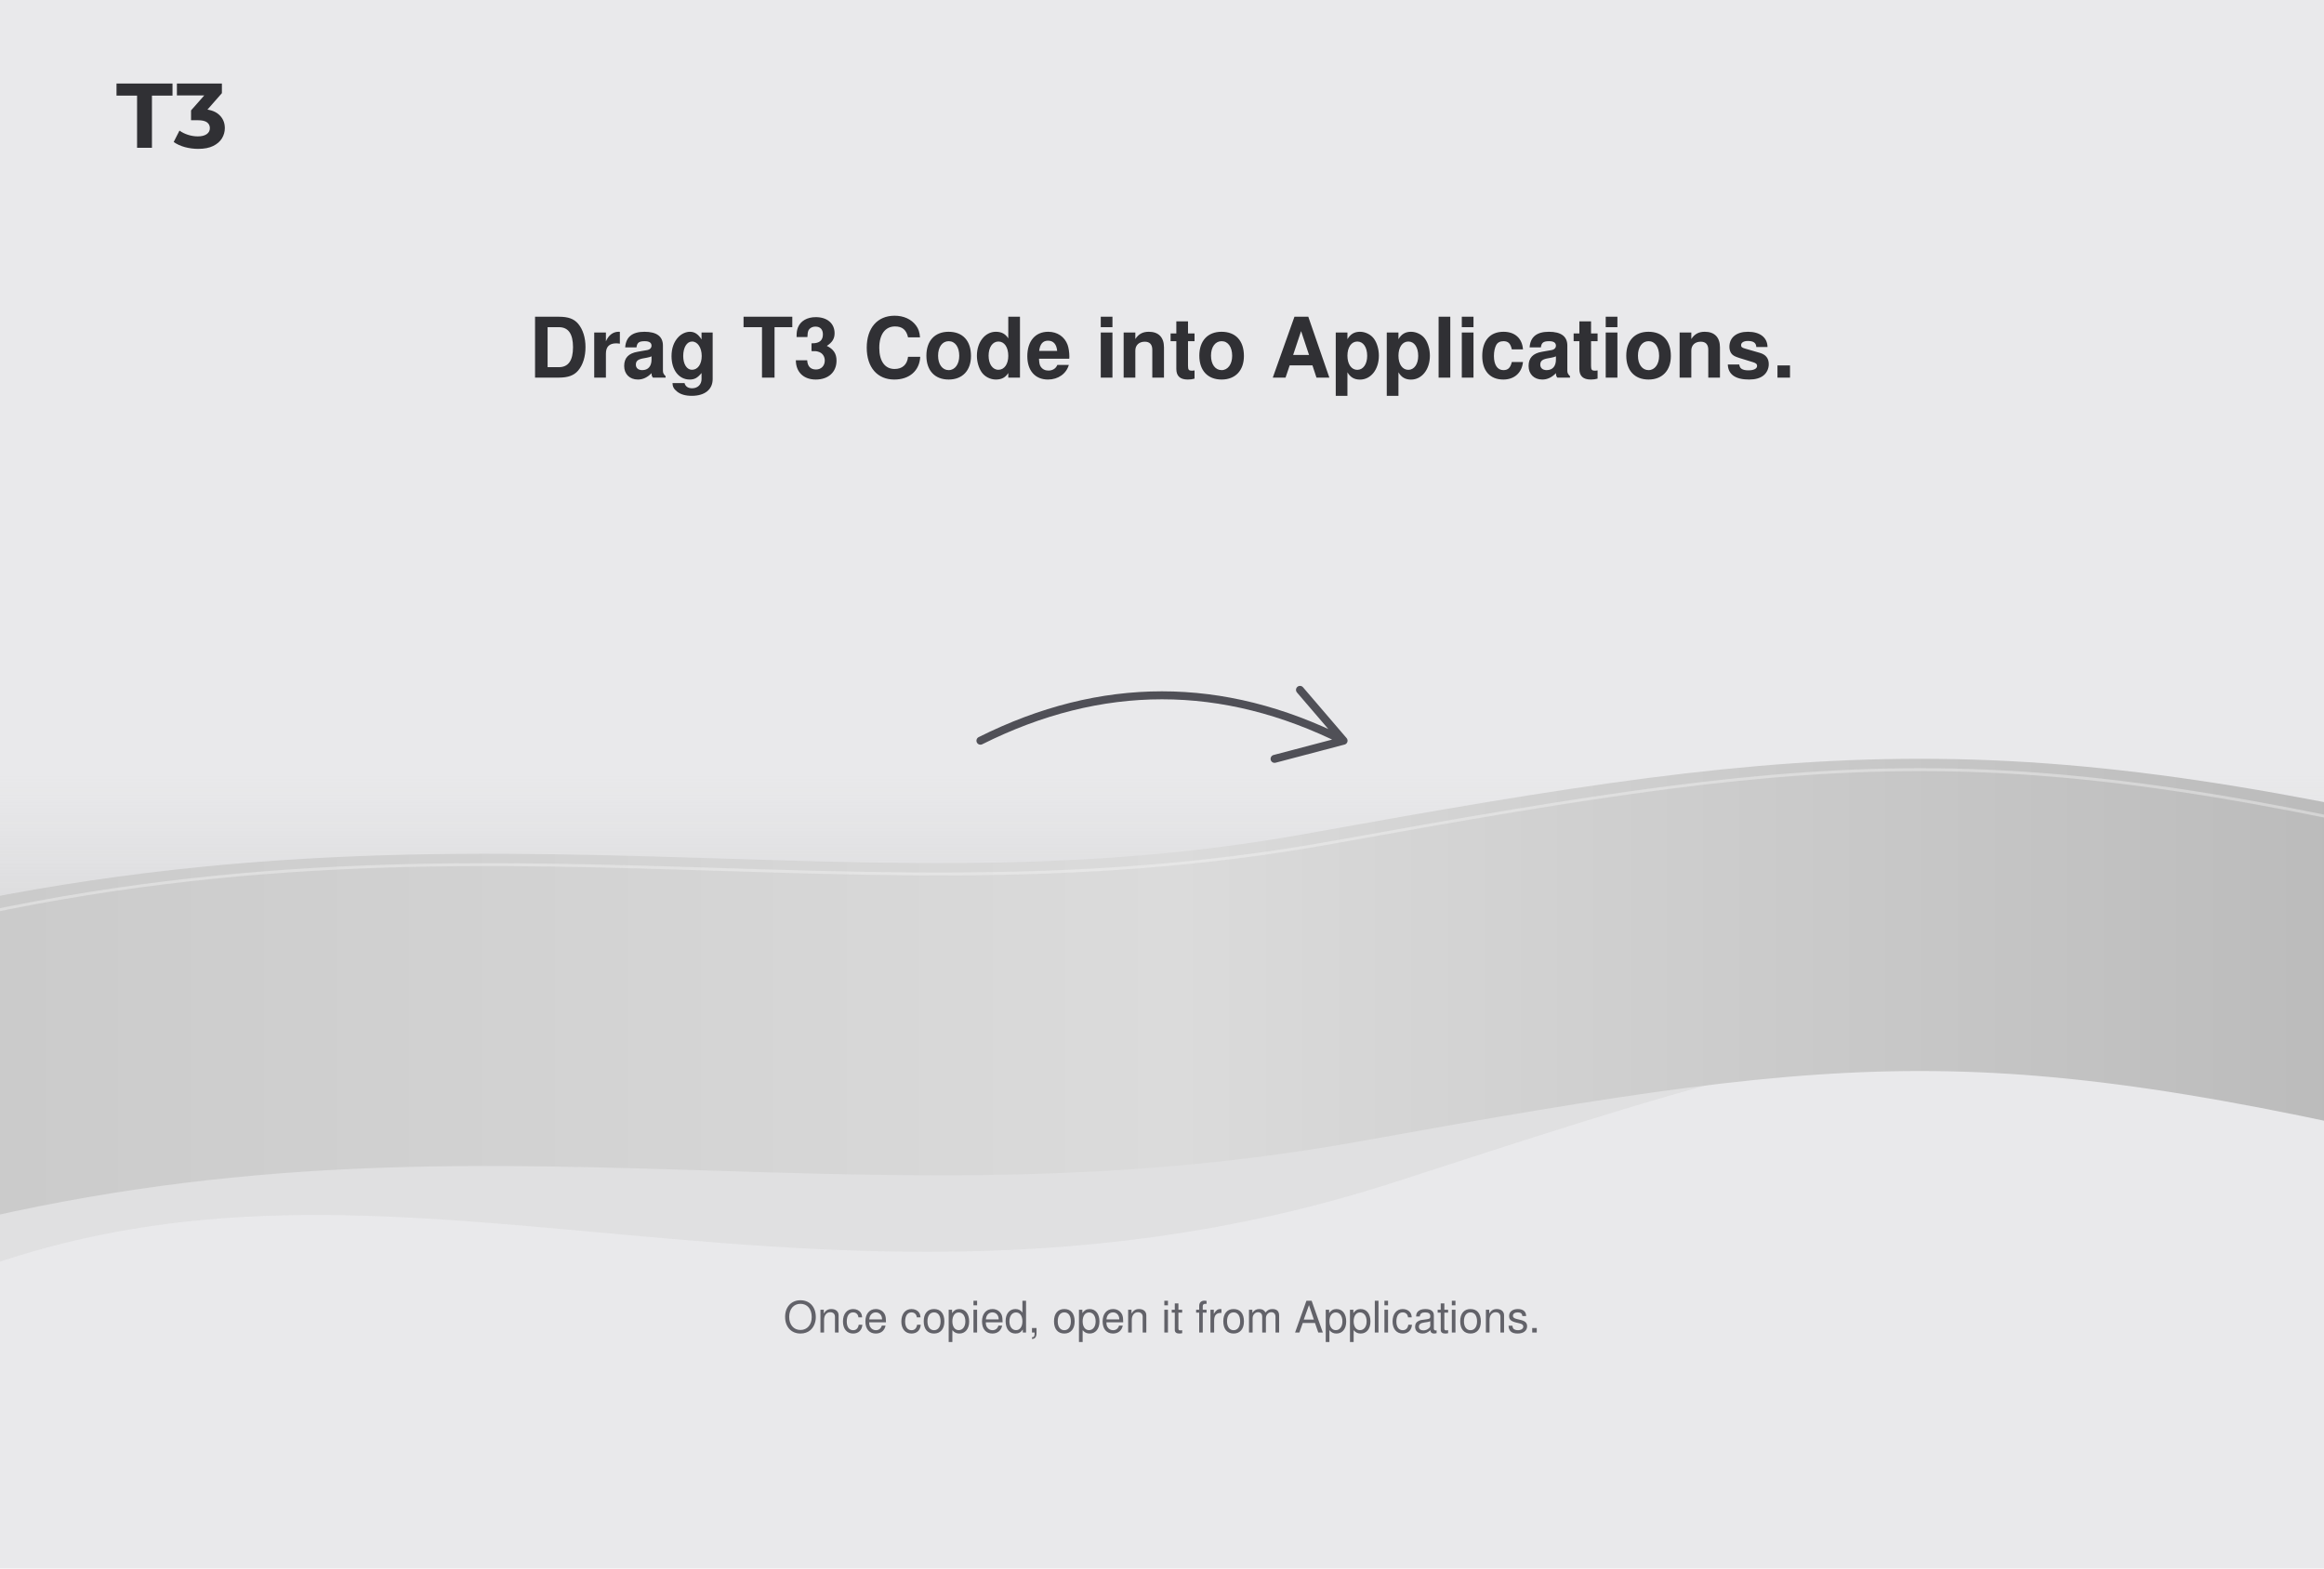
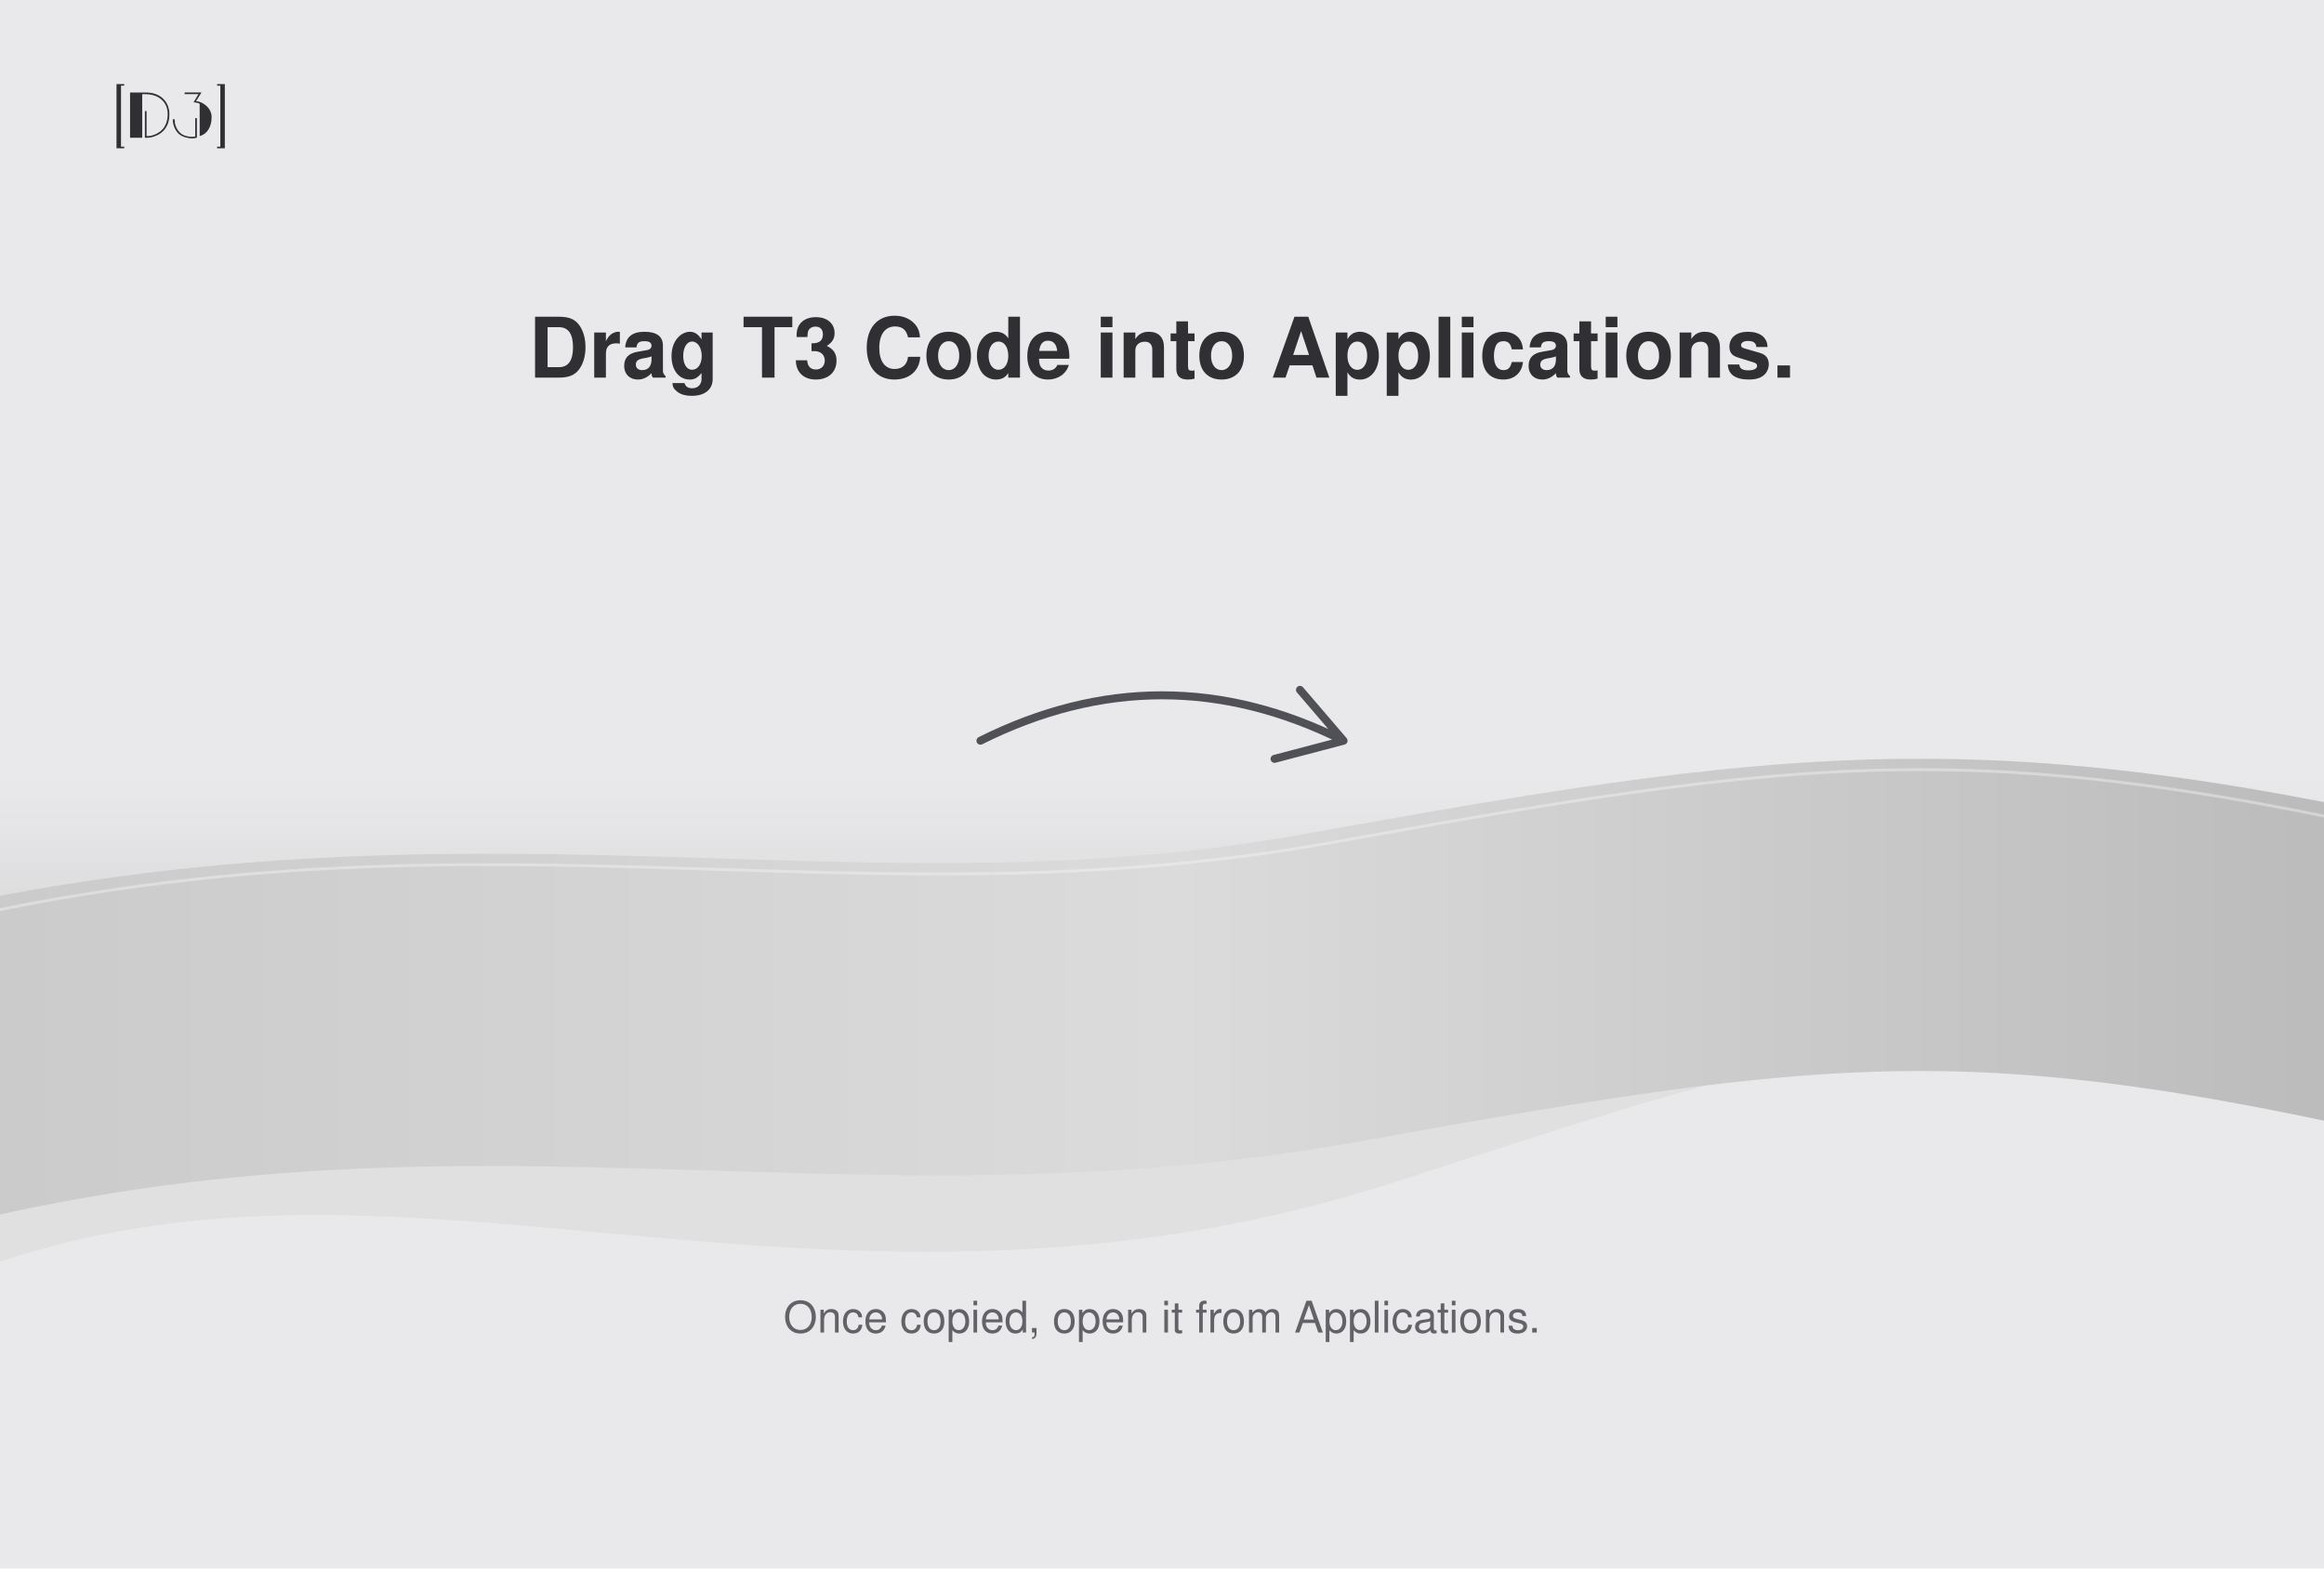
<svg xmlns="http://www.w3.org/2000/svg" width="1280" height="864" viewBox="0 0 640 432">
  <defs>
    <linearGradient id="veil" x1="0" y1="0" x2="0" y2="1">
      <stop stop-color="#B7B7B7" stop-opacity="0" />
      <stop offset=".55" stop-color="#A5A5A5" stop-opacity=".24" />
      <stop offset="1" stop-color="#D1D1D1" stop-opacity=".4" />
    </linearGradient>
    <linearGradient id="silk" x1="0" y1="0" x2="1" y2="0">
      <stop stop-color="#C8C8C8" />
      <stop offset=".5" stop-color="#DBDBDB" />
      <stop offset="1" stop-color="#B5B5B5" />
    </linearGradient>
  </defs>
  <rect width="640" height="432" fill="#E9E9EB" />
  <path d="M-60 293C95 220 214 304 362 256S559 191 707 257" stroke="url(#veil)" stroke-width="146" fill="none" opacity="1" stroke-linecap="round" stroke-linejoin="round" />
  <path d="M-60 306C113 252 223 298 367 272S553 242 707 280" stroke="url(#silk)" stroke-width="86" fill="none" opacity="1" stroke-linecap="round" stroke-linejoin="round" />
  <path d="M-60 266C113 212 223 258 367 232S553 202 707 240" stroke="#F5F5F5" stroke-width="0.8" fill="none" opacity="0.42" stroke-linecap="round" stroke-linejoin="round" />
  <svg x="32" y="23" width="30" height="18" viewBox="15.531 37 94.394 56.96" fill="#303034">
-     <path d="M33.451 93V47.56H15.531V37H64.331V47.56H46.411V93H33.451ZM86.725 93.96C82.832 93.96 78.965 93.453 75.125 92.44C71.285 91.373 68.032 89.88 65.365 87.96L70.405 78.04C72.539 79.587 75.019 80.813 77.845 81.72C80.672 82.627 83.525 83.08 86.405 83.08C89.659 83.08 92.219 82.44 94.085 81.16C95.952 79.88 96.885 78.12 96.885 75.88C96.885 73.747 96.059 72.067 94.405 70.84C92.752 69.613 90.085 69 86.405 69H80.485V60.44L96.085 42.76L97.525 47.4H68.165V37H107.365V45.4L91.845 63.08L85.285 59.32H89.045C95.925 59.32 101.125 60.867 104.645 63.96C108.165 67.053 109.925 71.027 109.925 75.88C109.925 79.027 109.099 81.987 107.445 84.76C105.792 87.48 103.259 89.693 99.845 91.4C96.432 93.107 92.059 93.96 86.725 93.96Z" />
+     <path d="M22.241 93.462h-6.71v-55.973h6.71v1.389h-2.788v53.186h2.788v1.389h0ZM61.602 64.038c0 4.696 -1.126 8.68 -3.377 11.951c-2.251 3.271 -5.479 5.637 -9.682 7.106c-1.161 0.413 -2.278 0.712 -3.35 0.906c-1.073 0.185 -2.111 0.281 -3.122 0.281h-1.803v-23.242h1.46v21.783h1.011c1.794 0 3.746 -0.413 5.874 -1.24c6.226 -2.401 9.937 -6.894 11.133 -13.472c0.264 -1.425 0.396 -2.876 0.396 -4.344c0 -5.259 -1.776 -9.489 -5.329 -12.681s-8.398 -4.793 -14.536 -4.793h-2.357v37.99h-10.579v-39.45h13.622c6.34 0 11.371 1.768 15.082 5.294c3.711 3.535 5.575 8.17 5.575 13.921h-0.018ZM85.583 84.211c-1.46 0.413 -2.911 0.624 -4.335 0.624c-0.827 0 -1.768 -0.097 -2.814 -0.281c-3.412 -0.563 -6.094 -1.618 -8.046 -3.166c-1.952 -1.539 -3.509 -3.799 -4.67 -6.78c-0.748 -1.917 -1.126 -4.063 -1.126 -6.437h1.636l0.167 2.656c0.149 1.662 0.624 3.263 1.416 4.801c1.17 2.374 2.656 4.168 4.458 5.399c1.803 1.222 4.212 2.005 7.229 2.348c0.264 0.035 0.51 0.053 0.73 0.053h0.791c0.598 0 1.064 -0.018 1.381 -0.053s0.897 -0.114 1.724 -0.229v-15.987l1.46 0.053v16.999h0ZM98.414 66.315c0 4.239 -0.915 7.827 -2.726 10.746c-1.82 2.928 -4.379 4.863 -7.686 5.795v-28.22l-1.442 -0.616c-0.853 -0.22 -1.53 -0.387 -2.031 -0.475c-0.501 -0.097 -1.126 -0.141 -1.864 -0.141l4.274 -7.132h-12.048v-1.46h14.686l-4.731 7.545c2.7 0.264 5.136 1.205 7.317 2.814c1.987 1.389 3.526 3.034 4.617 4.925c1.09 1.891 1.636 3.966 1.636 6.217ZM109.925 93.462h-6.71v-1.389h2.788v-53.186h-2.788v-1.389h6.71v55.973h0Z" />
  </svg>
  <text x="320" y="104" fill="#303034" font-family="Helvetica" font-size="23" font-weight="700" text-anchor="middle">Drag T3 Code into Applications.</text>
  <path d="M270 204Q320 179 370 204M358 190L370 204L351 209" stroke="#505057" stroke-width="2.2" fill="none" opacity="1" stroke-linecap="round" stroke-linejoin="round" />
  <text x="320" y="367" fill="#626269" font-family="Helvetica" font-size="12" font-weight="400" text-anchor="middle">Once copied, open it from Applications.</text>
</svg>
